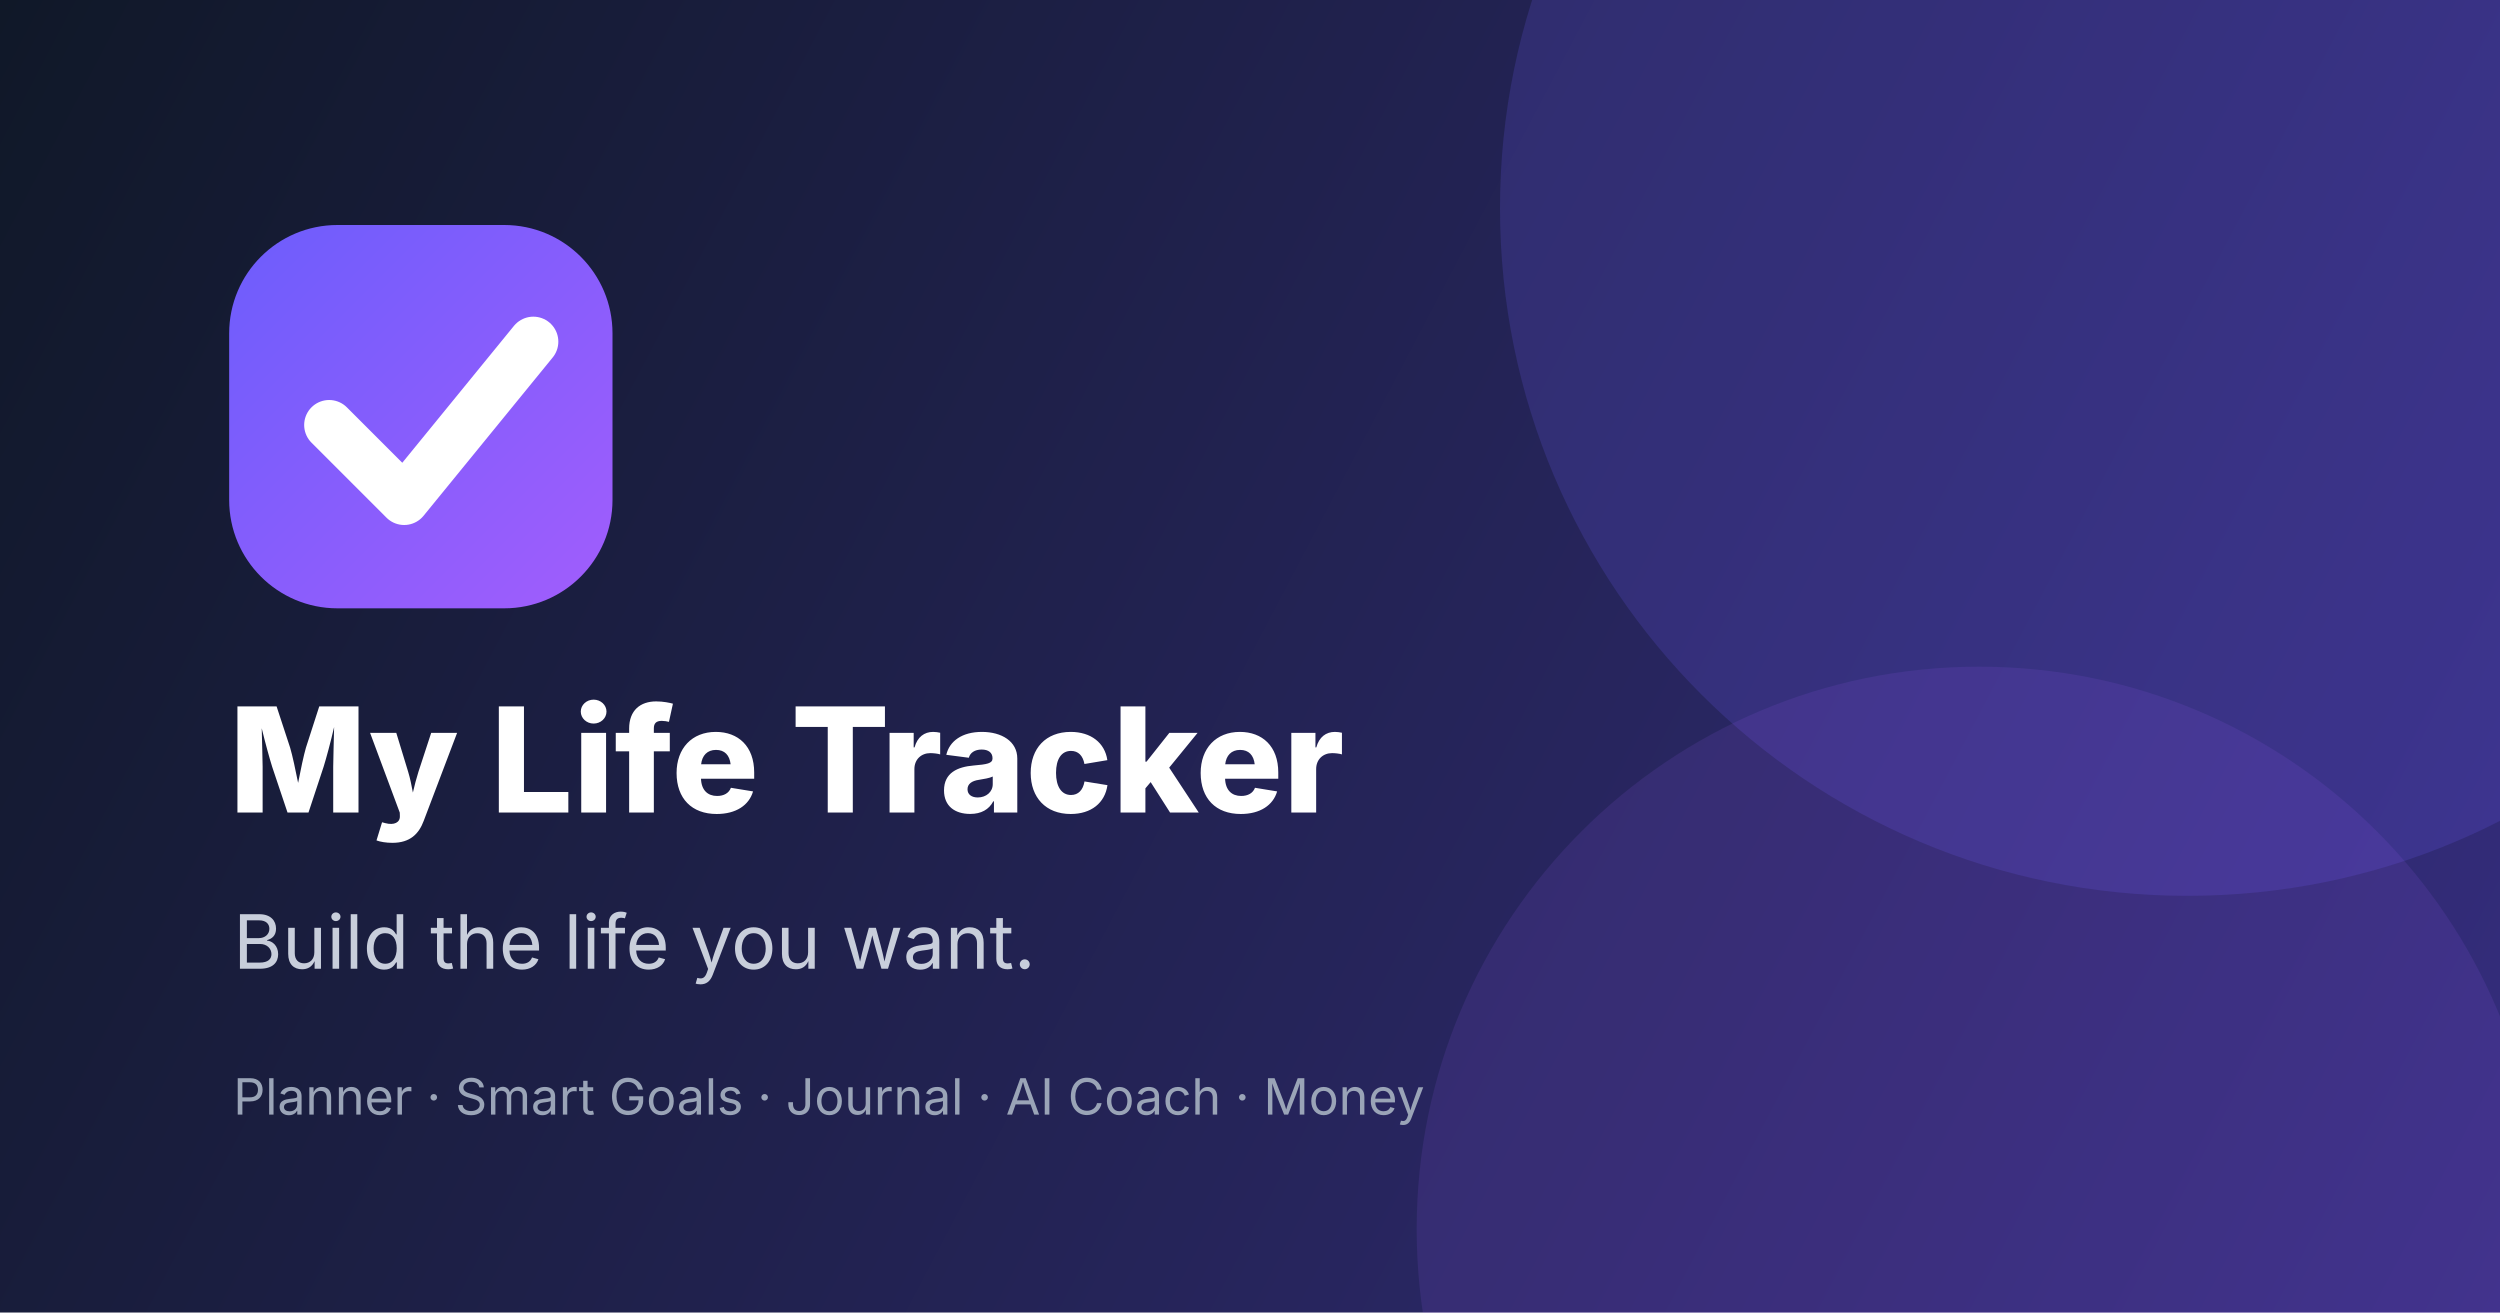
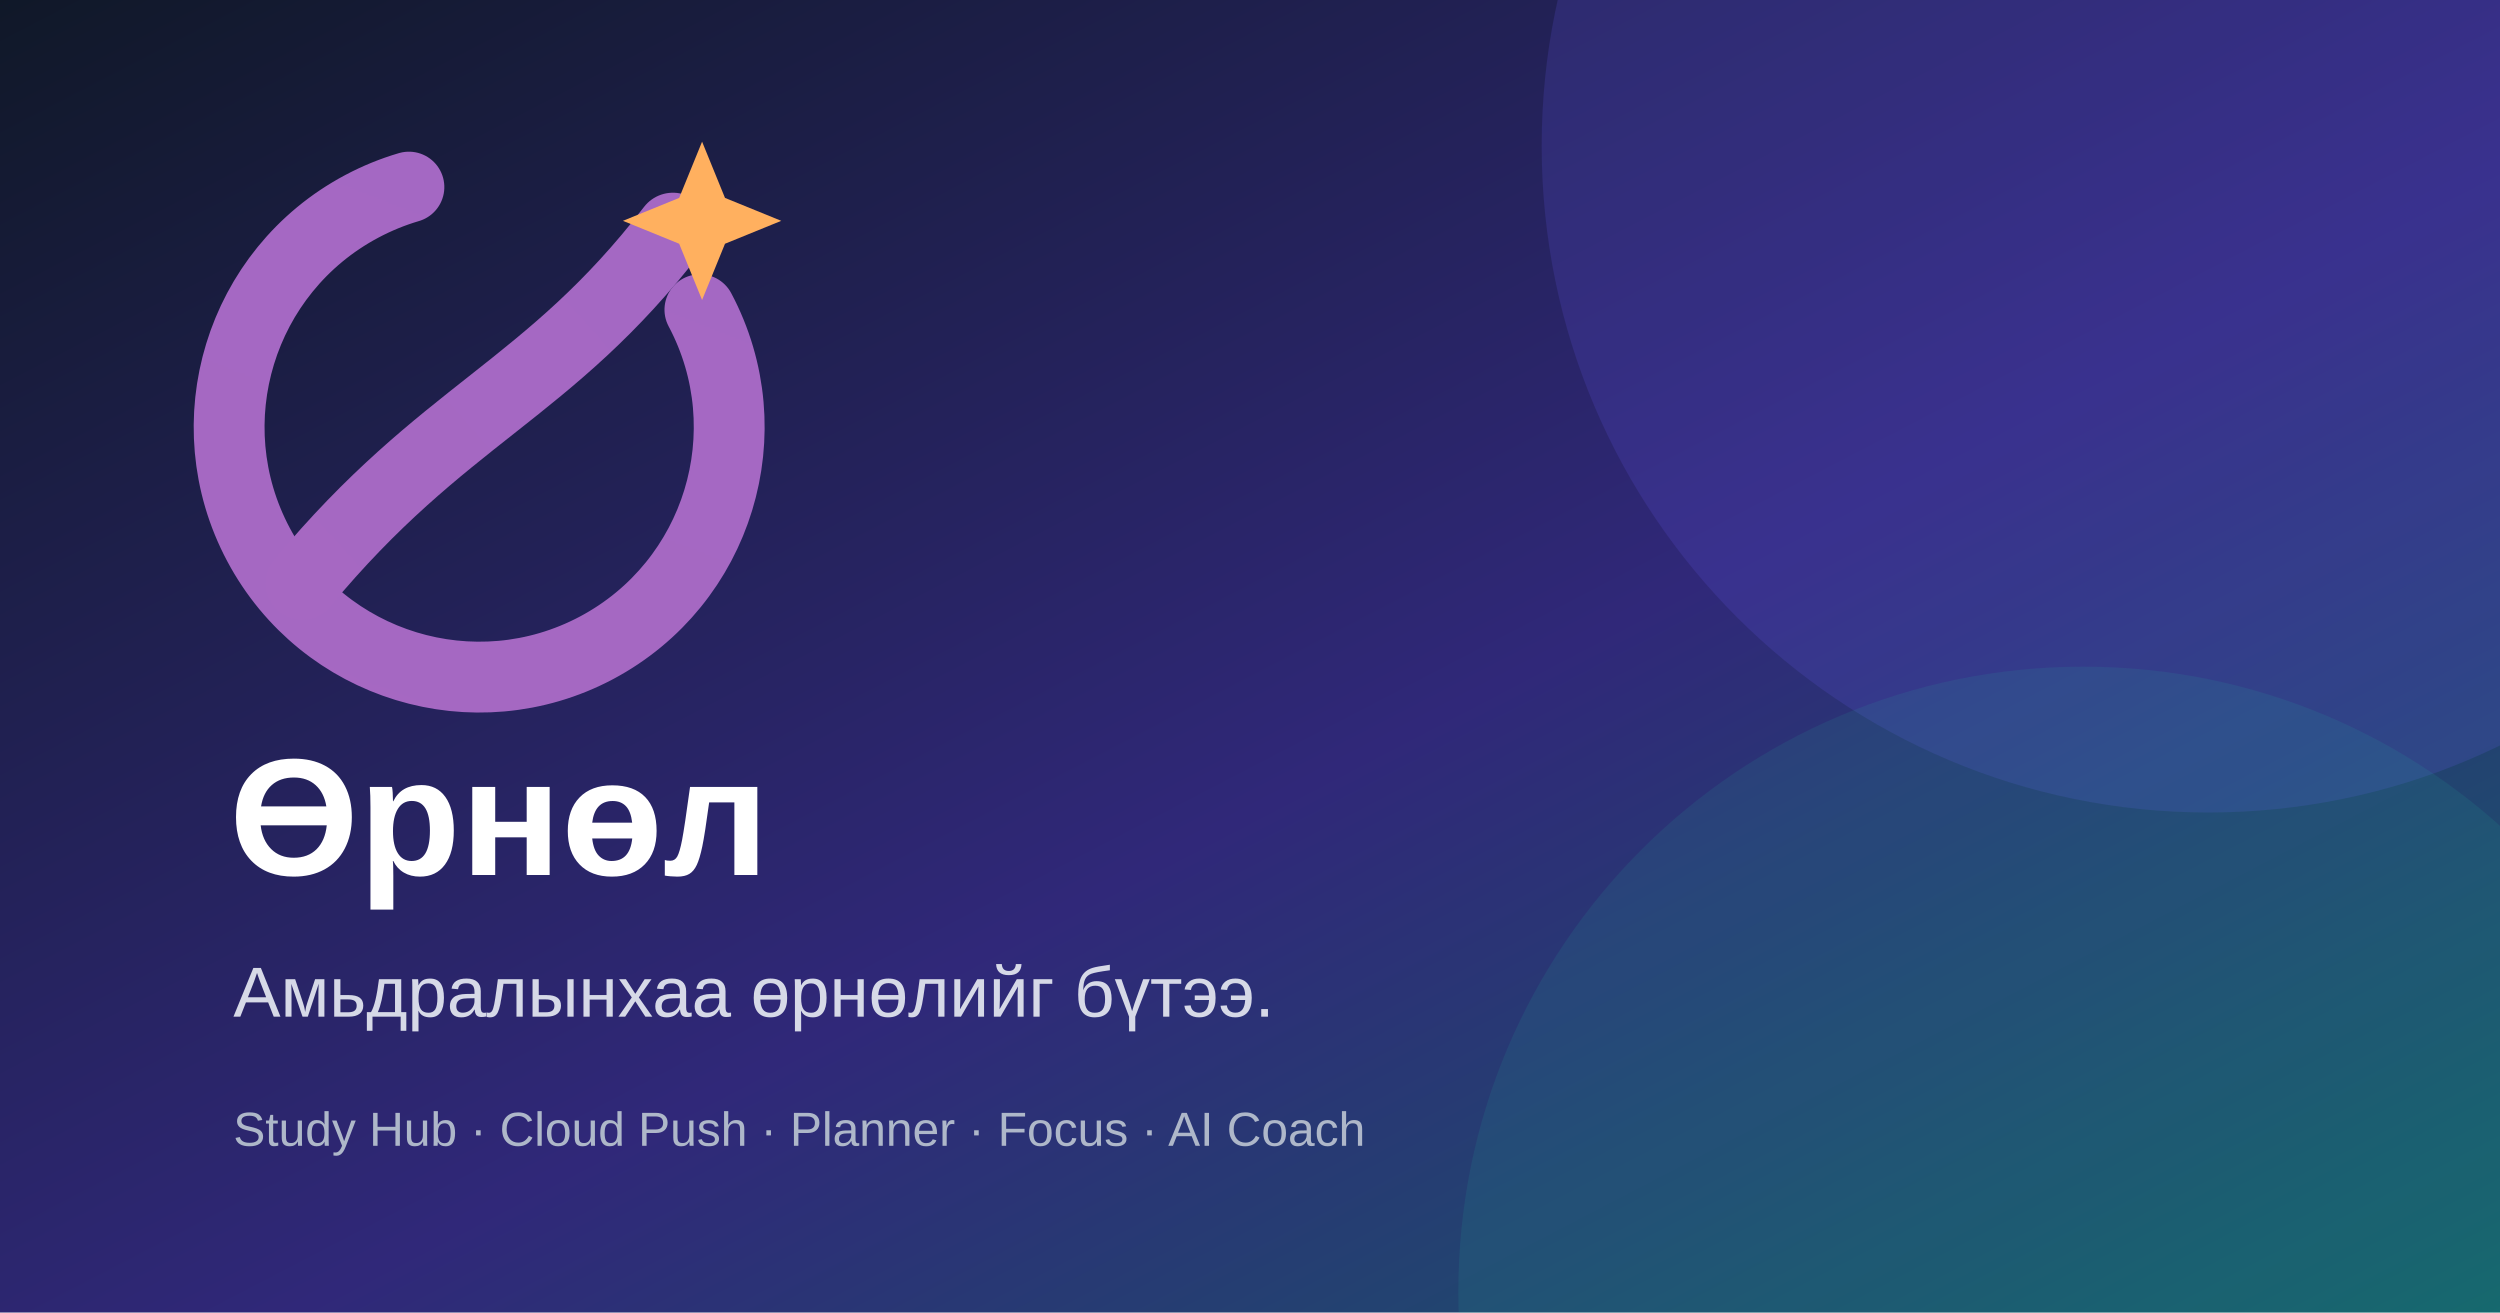
<svg xmlns="http://www.w3.org/2000/svg" width="1200" height="630" viewBox="0 0 1200 630">
  <defs>
-     <linearGradient id="g" x1="0" y1="0" x2="1200" y2="630" gradientUnits="userSpaceOnUse">
+     <linearGradient id="bg" x1="0" y1="0" x2="1" y2="1">
      <stop stop-color="#101828" />
-       <stop offset="1" stop-color="#352d7e" />
+       <stop offset=".56" stop-color="#302879" />
+       <stop offset="1" stop-color="#155e68" />
    </linearGradient>
-     <linearGradient id="b" x1="110" y1="112" x2="290" y2="292" gradientUnits="userSpaceOnUse">
-       <stop stop-color="#6d5dfc" />
-       <stop offset="1" stop-color="#a15dfc" />
+     <linearGradient id="flow" x1="115" y1="260" x2="325" y2="80">
+       <stop stop-color="#ff7a66" />
+       <stop offset=".48" stop-color="#6d5dfc" />
+       <stop offset="1" stop-color="#20c9a6" />
    </linearGradient>
  </defs>
-   <rect width="1200" height="630" fill="url(#g)" />
-   <circle cx="1050" cy="100" r="330" fill="#6d5dfc" opacity=".18" />
-   <circle cx="950" cy="590" r="270" fill="#a15dfc" opacity=".12" />
-   <rect x="110" y="108" width="184" height="184" rx="52" fill="url(#b)" />
-   <path d="m158 204 36 36 62-76" fill="none" stroke="#fff" stroke-width="24" stroke-linecap="round" stroke-linejoin="round" />
-   <text x="110" y="390" fill="#fff" font-family="Inter,Arial,sans-serif" font-size="70" font-weight="800">My Life Tracker</text>
-   <text x="112" y="465" fill="#c8cedb" font-family="Inter,Arial,sans-serif" font-size="36">Build the life you want.</text>
-   <text x="112" y="535" fill="#9aa4b7" font-family="Inter,Arial,sans-serif" font-size="24">Planner · Smart Goals · Journal · AI Coach · Money</text>
+   <rect width="1200" height="630" fill="url(#bg)" />
+   <circle cx="1060" cy="70" r="320" fill="#6d5dfc" opacity=".16" />
+   <circle cx="1000" cy="620" r="300" fill="#20c9a6" opacity=".1" />
+   <circle cx="230" cy="205" r="120" fill="none" stroke="url(#flow)" stroke-width="34" stroke-linecap="round" stroke-dasharray="590 180" transform="rotate(-28 230 205)" />
+   <path d="M145 280c68-82 118-92 178-170" fill="none" stroke="url(#flow)" stroke-width="35" stroke-linecap="round" />
+   <path d="m337 68 11 27 27 11-27 11-11 27-11-27-27-11 27-11z" fill="#ffb05f" />
+   <text x="110" y="420" fill="#fff" font-family="Arial,sans-serif" font-size="80" font-weight="800">Өрнөл</text>
+   <text x="112" y="488" fill="#d6d9e7" font-family="Arial,sans-serif" font-size="34">Амьдралынхаа өрнөлийг бүтээ.</text>
+   <text x="112" y="550" fill="#aeb7c9" font-family="Arial,sans-serif" font-size="23">Study Hub · Cloud Push · Planner · Focus · AI Coach</text>
</svg>
